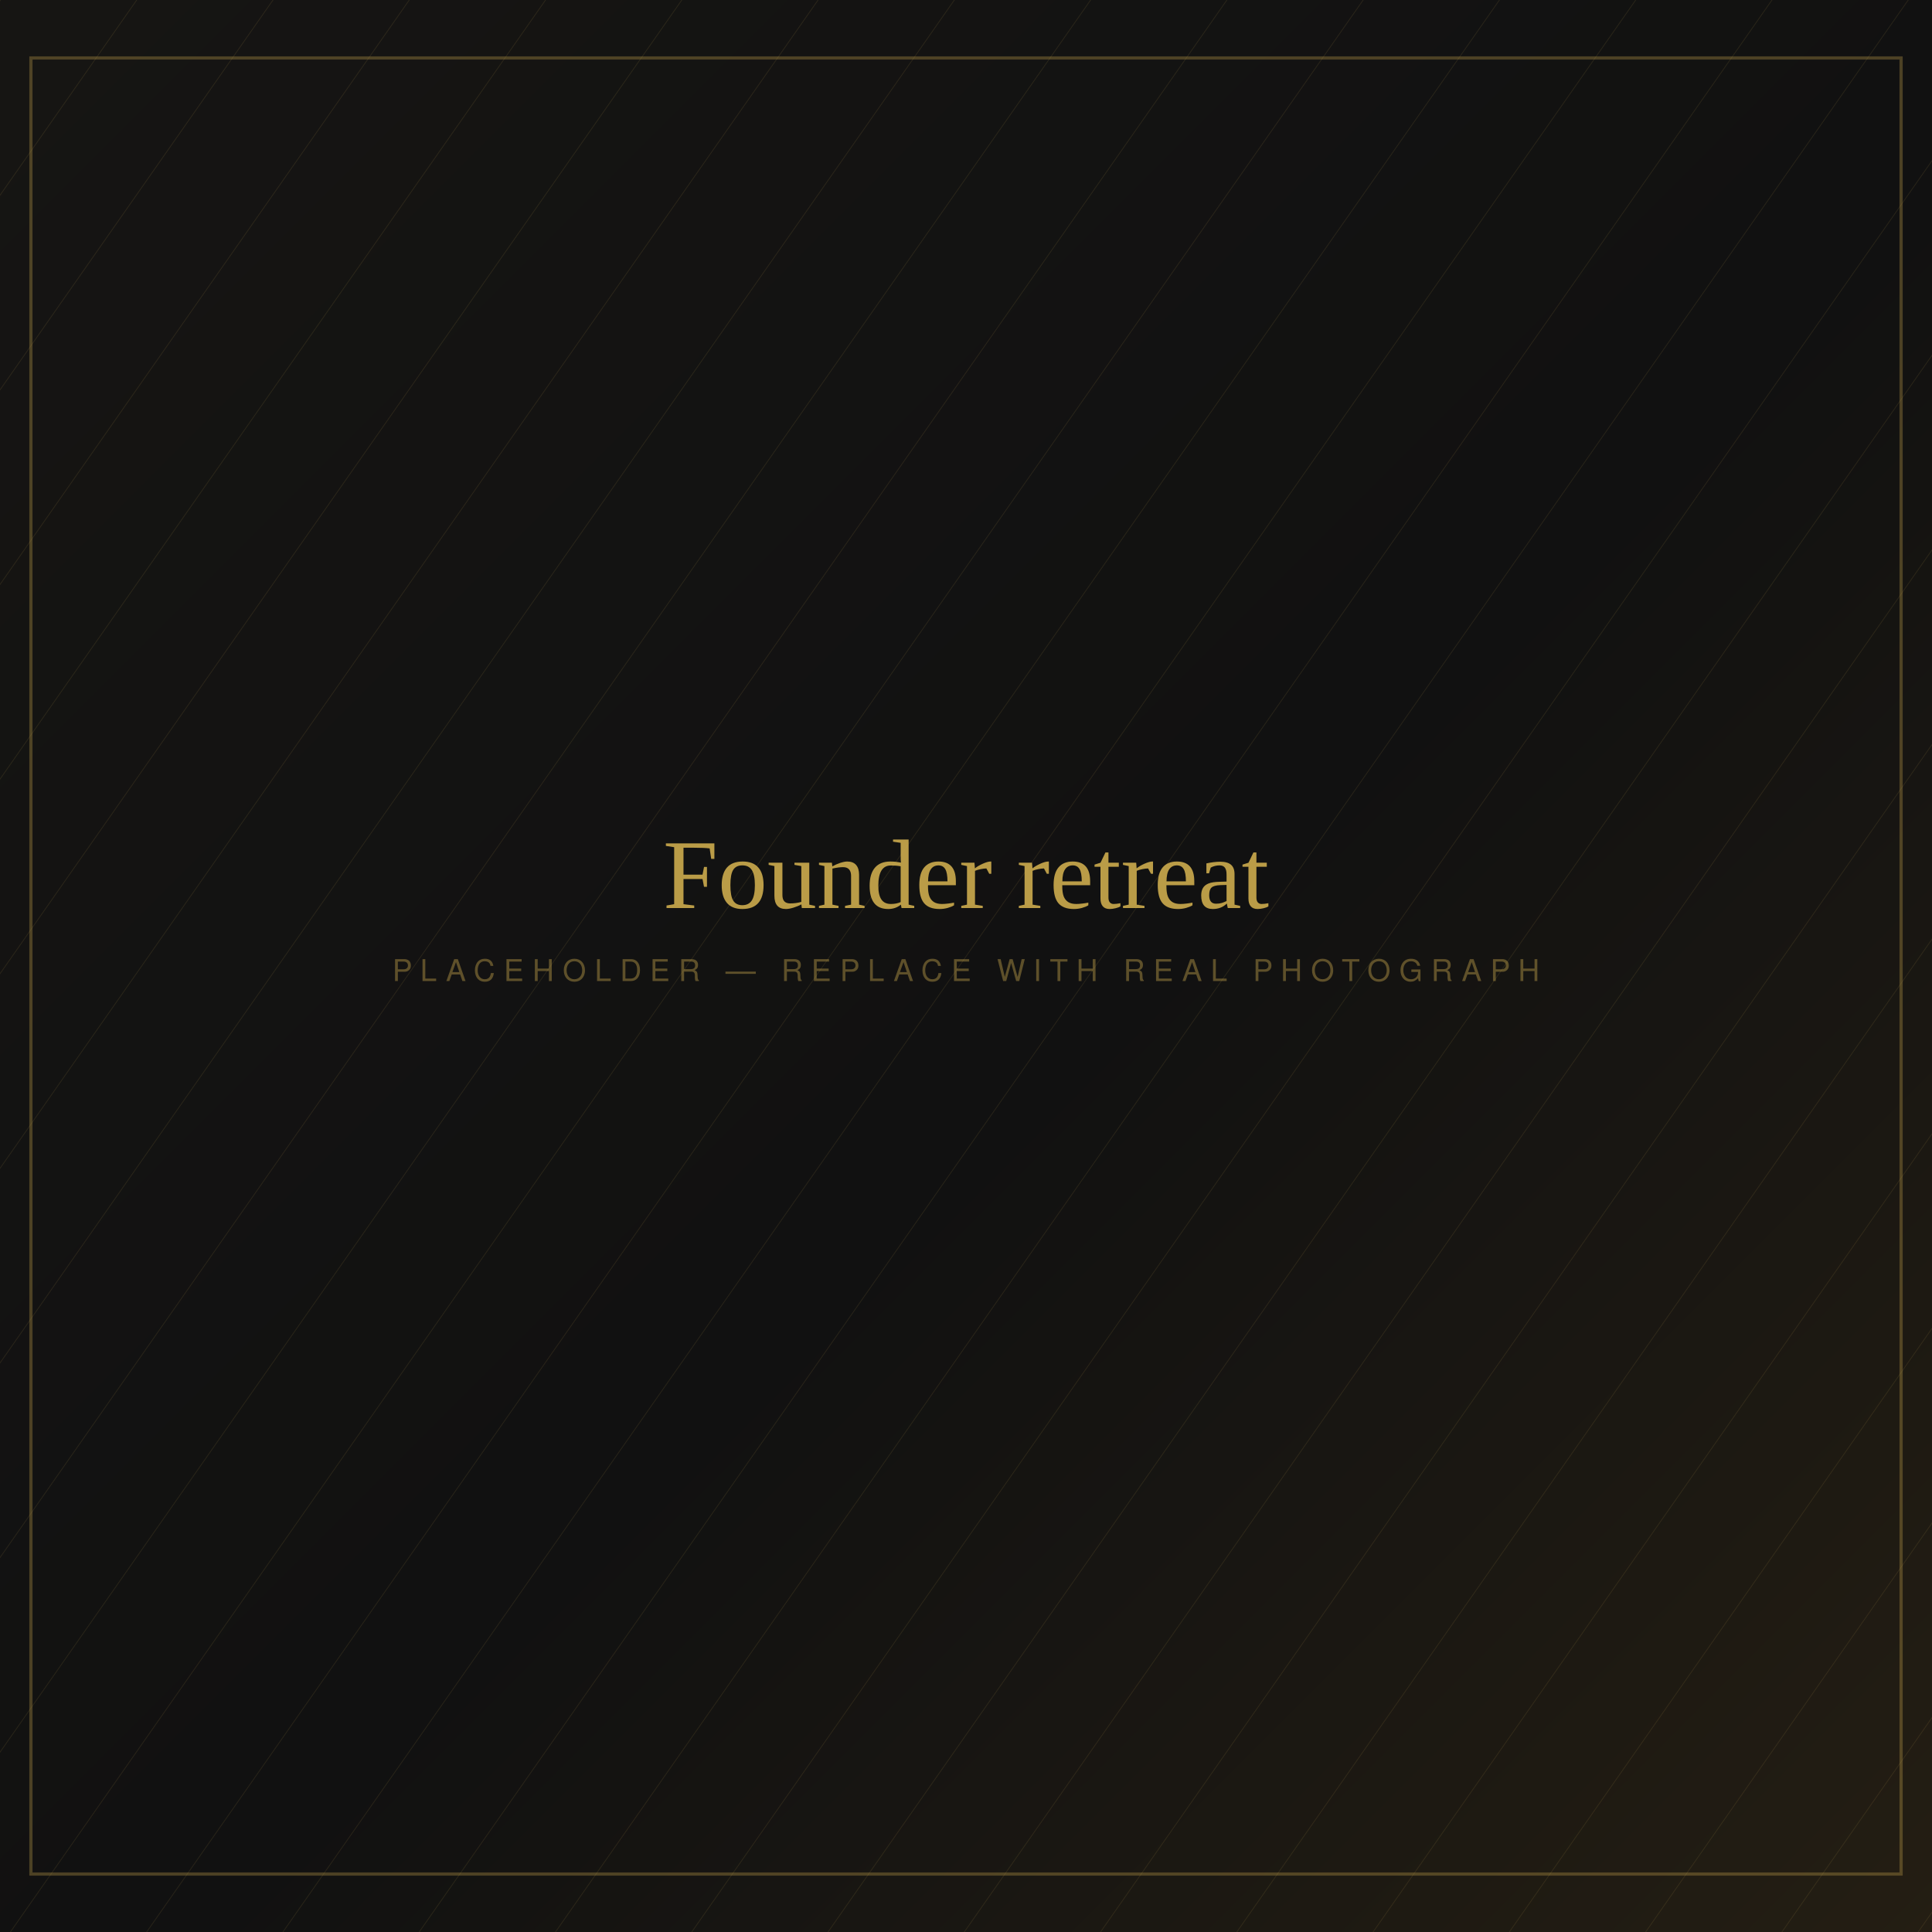
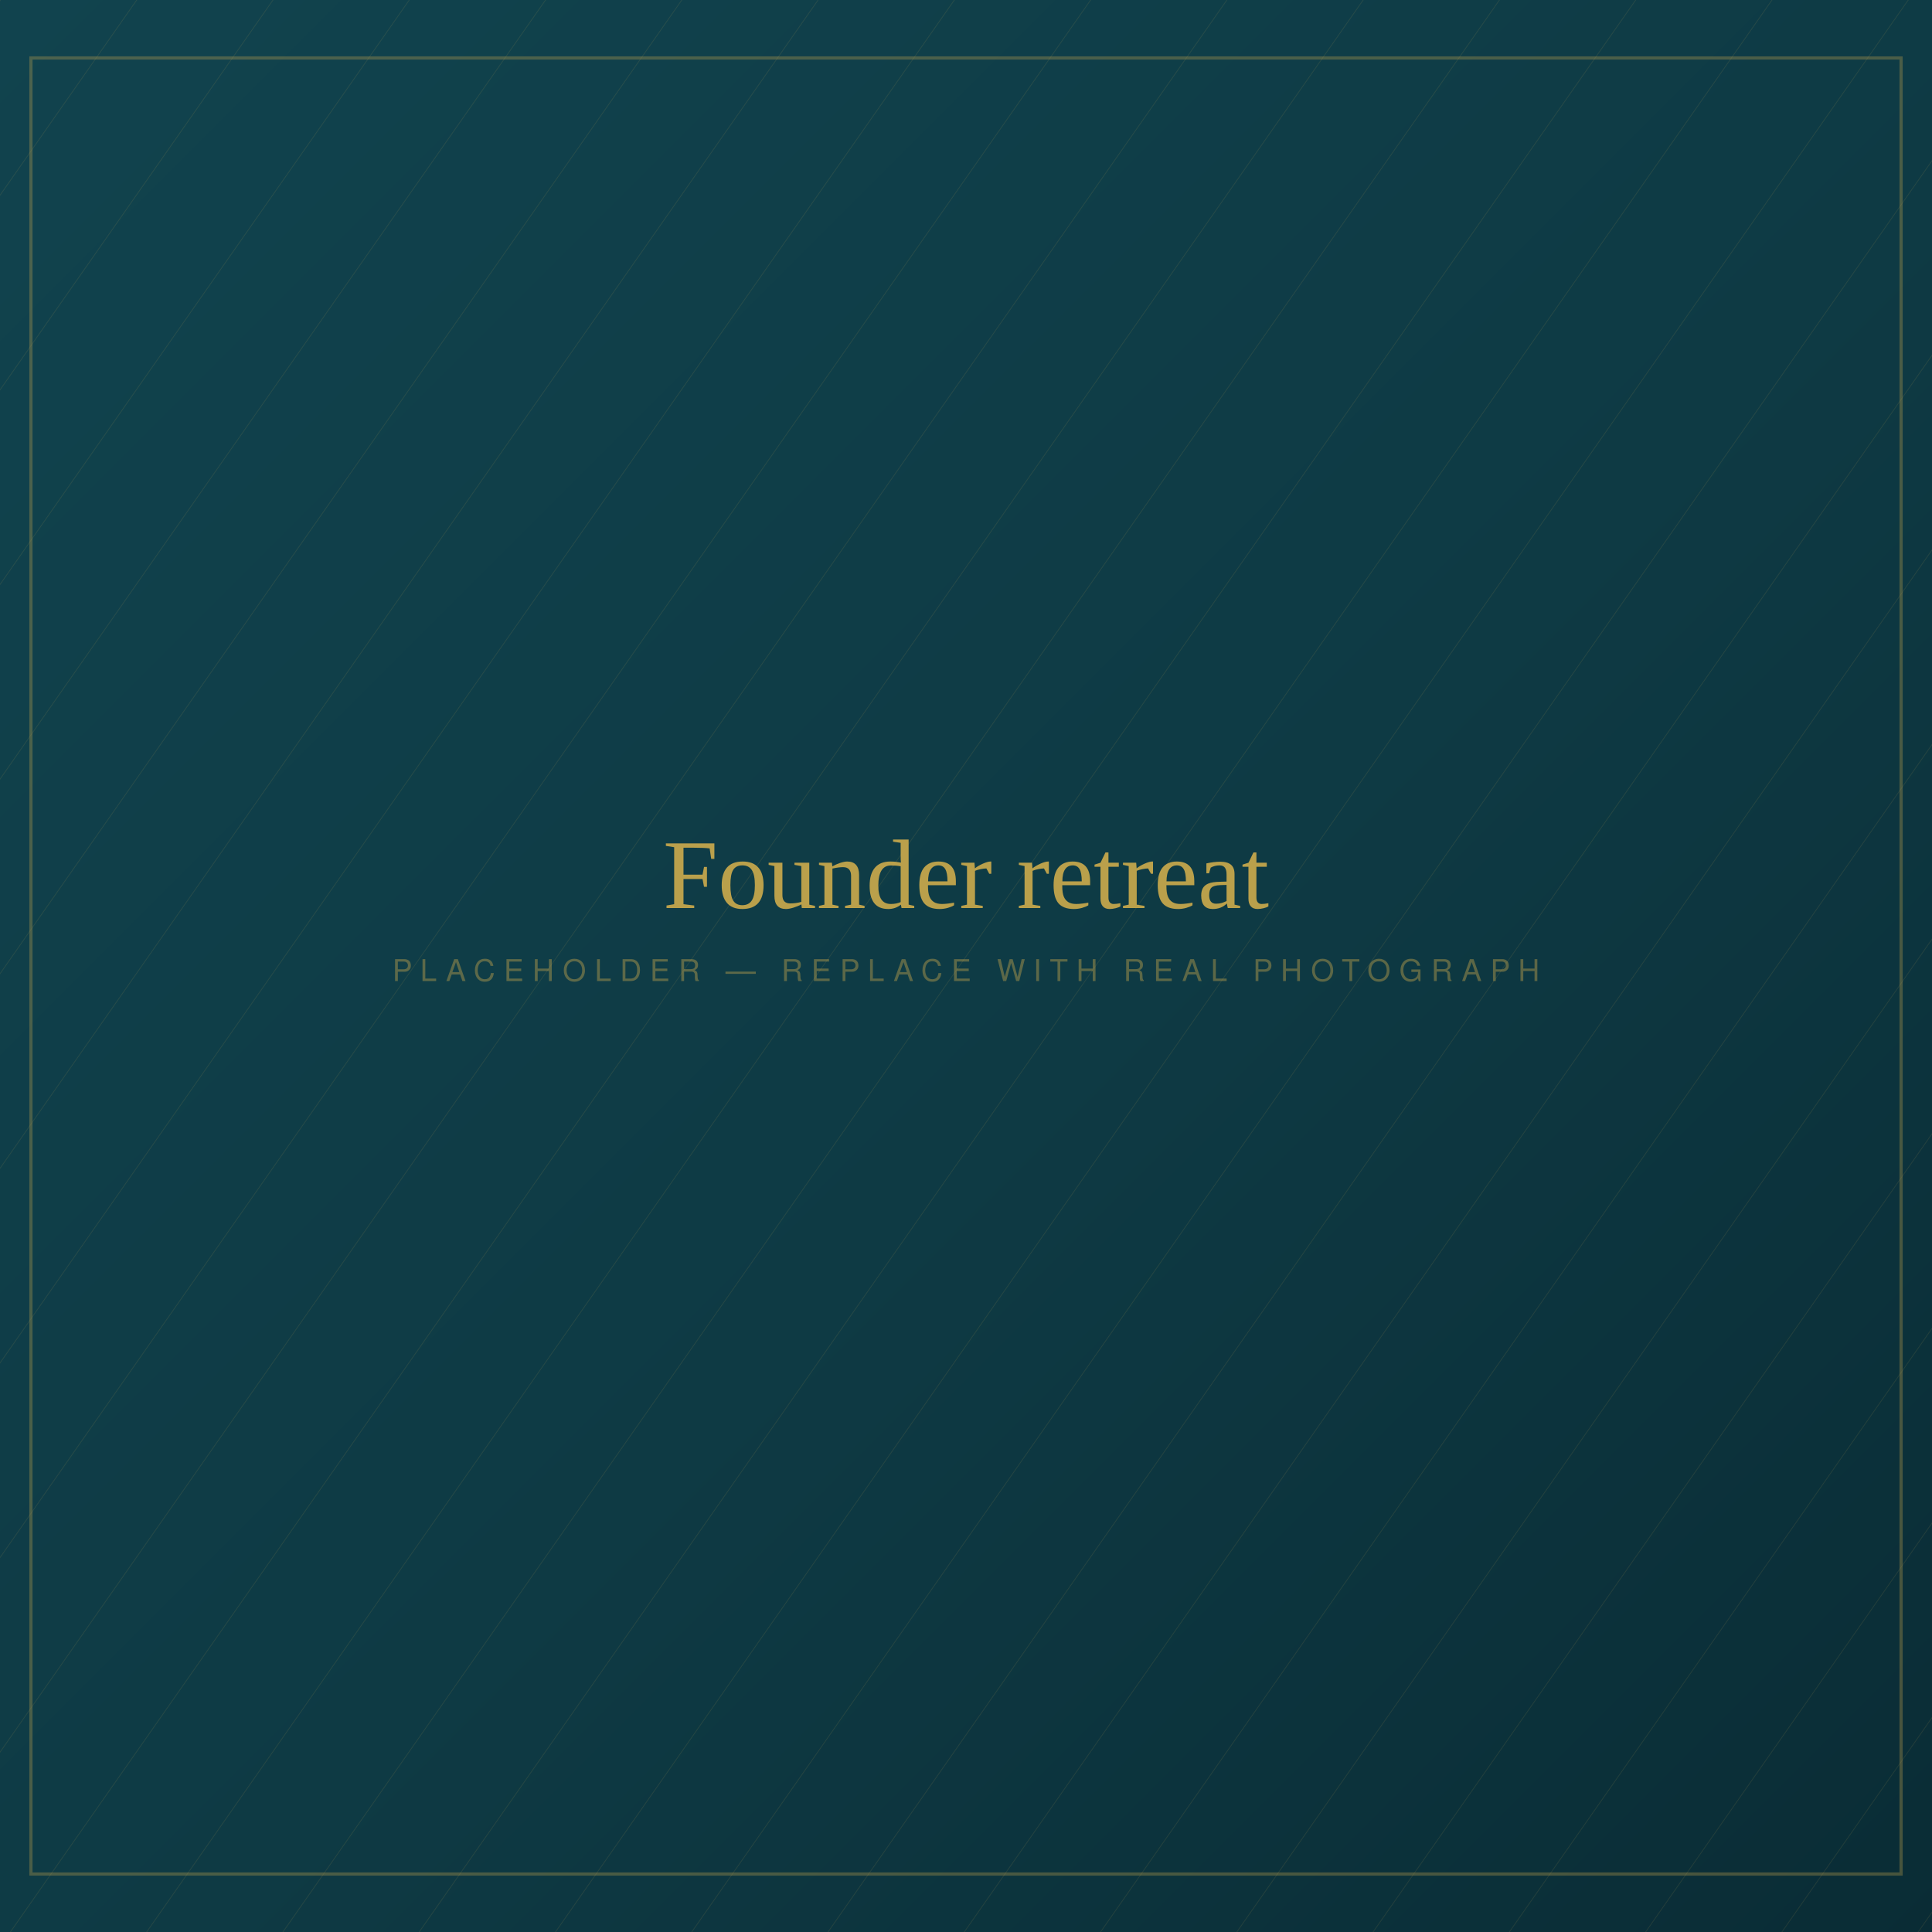
<svg xmlns="http://www.w3.org/2000/svg" viewBox="0 0 900 900" preserveAspectRatio="xMidYMid slice">
  <defs>
    <linearGradient id="g" x1="0" y1="0" x2="1" y2="1">
-       <stop offset="0%" stop-color="#161513" />
-       <stop offset="55%" stop-color="#111111" />
-       <stop offset="100%" stop-color="#241E13" />
+       <stop offset="0%" stop-color="#11434E" />
+       <stop offset="55%" stop-color="#0E3A44" />
+       <stop offset="100%" stop-color="#0A2C35" />
    </linearGradient>
    <pattern id="p" width="52" height="52" patternUnits="userSpaceOnUse" patternTransform="rotate(35)">
      <line x1="0" y1="0" x2="0" y2="52" stroke="#C9A84C" stroke-width="0.7" opacity="0.12" />
    </pattern>
  </defs>
  <rect width="100%" height="100%" fill="url(#g)" />
  <rect width="100%" height="100%" fill="url(#p)" />
  <rect x="1.6%" y="3%" width="96.8%" height="94%" fill="none" stroke="#C9A84C" stroke-width="1.5" opacity="0.32" />
  <text x="50%" y="47%" text-anchor="middle" font-family="Georgia, 'Times New Roman', serif" font-size="46" fill="#C9A84C" opacity="0.92">Founder retreat</text>
  <text x="50%" y="47%" dy="34" text-anchor="middle" font-family="Helvetica, Arial, sans-serif" font-size="14" letter-spacing="4" fill="#C9A84C" opacity="0.42">PLACEHOLDER — REPLACE WITH REAL PHOTOGRAPH</text>
</svg>
